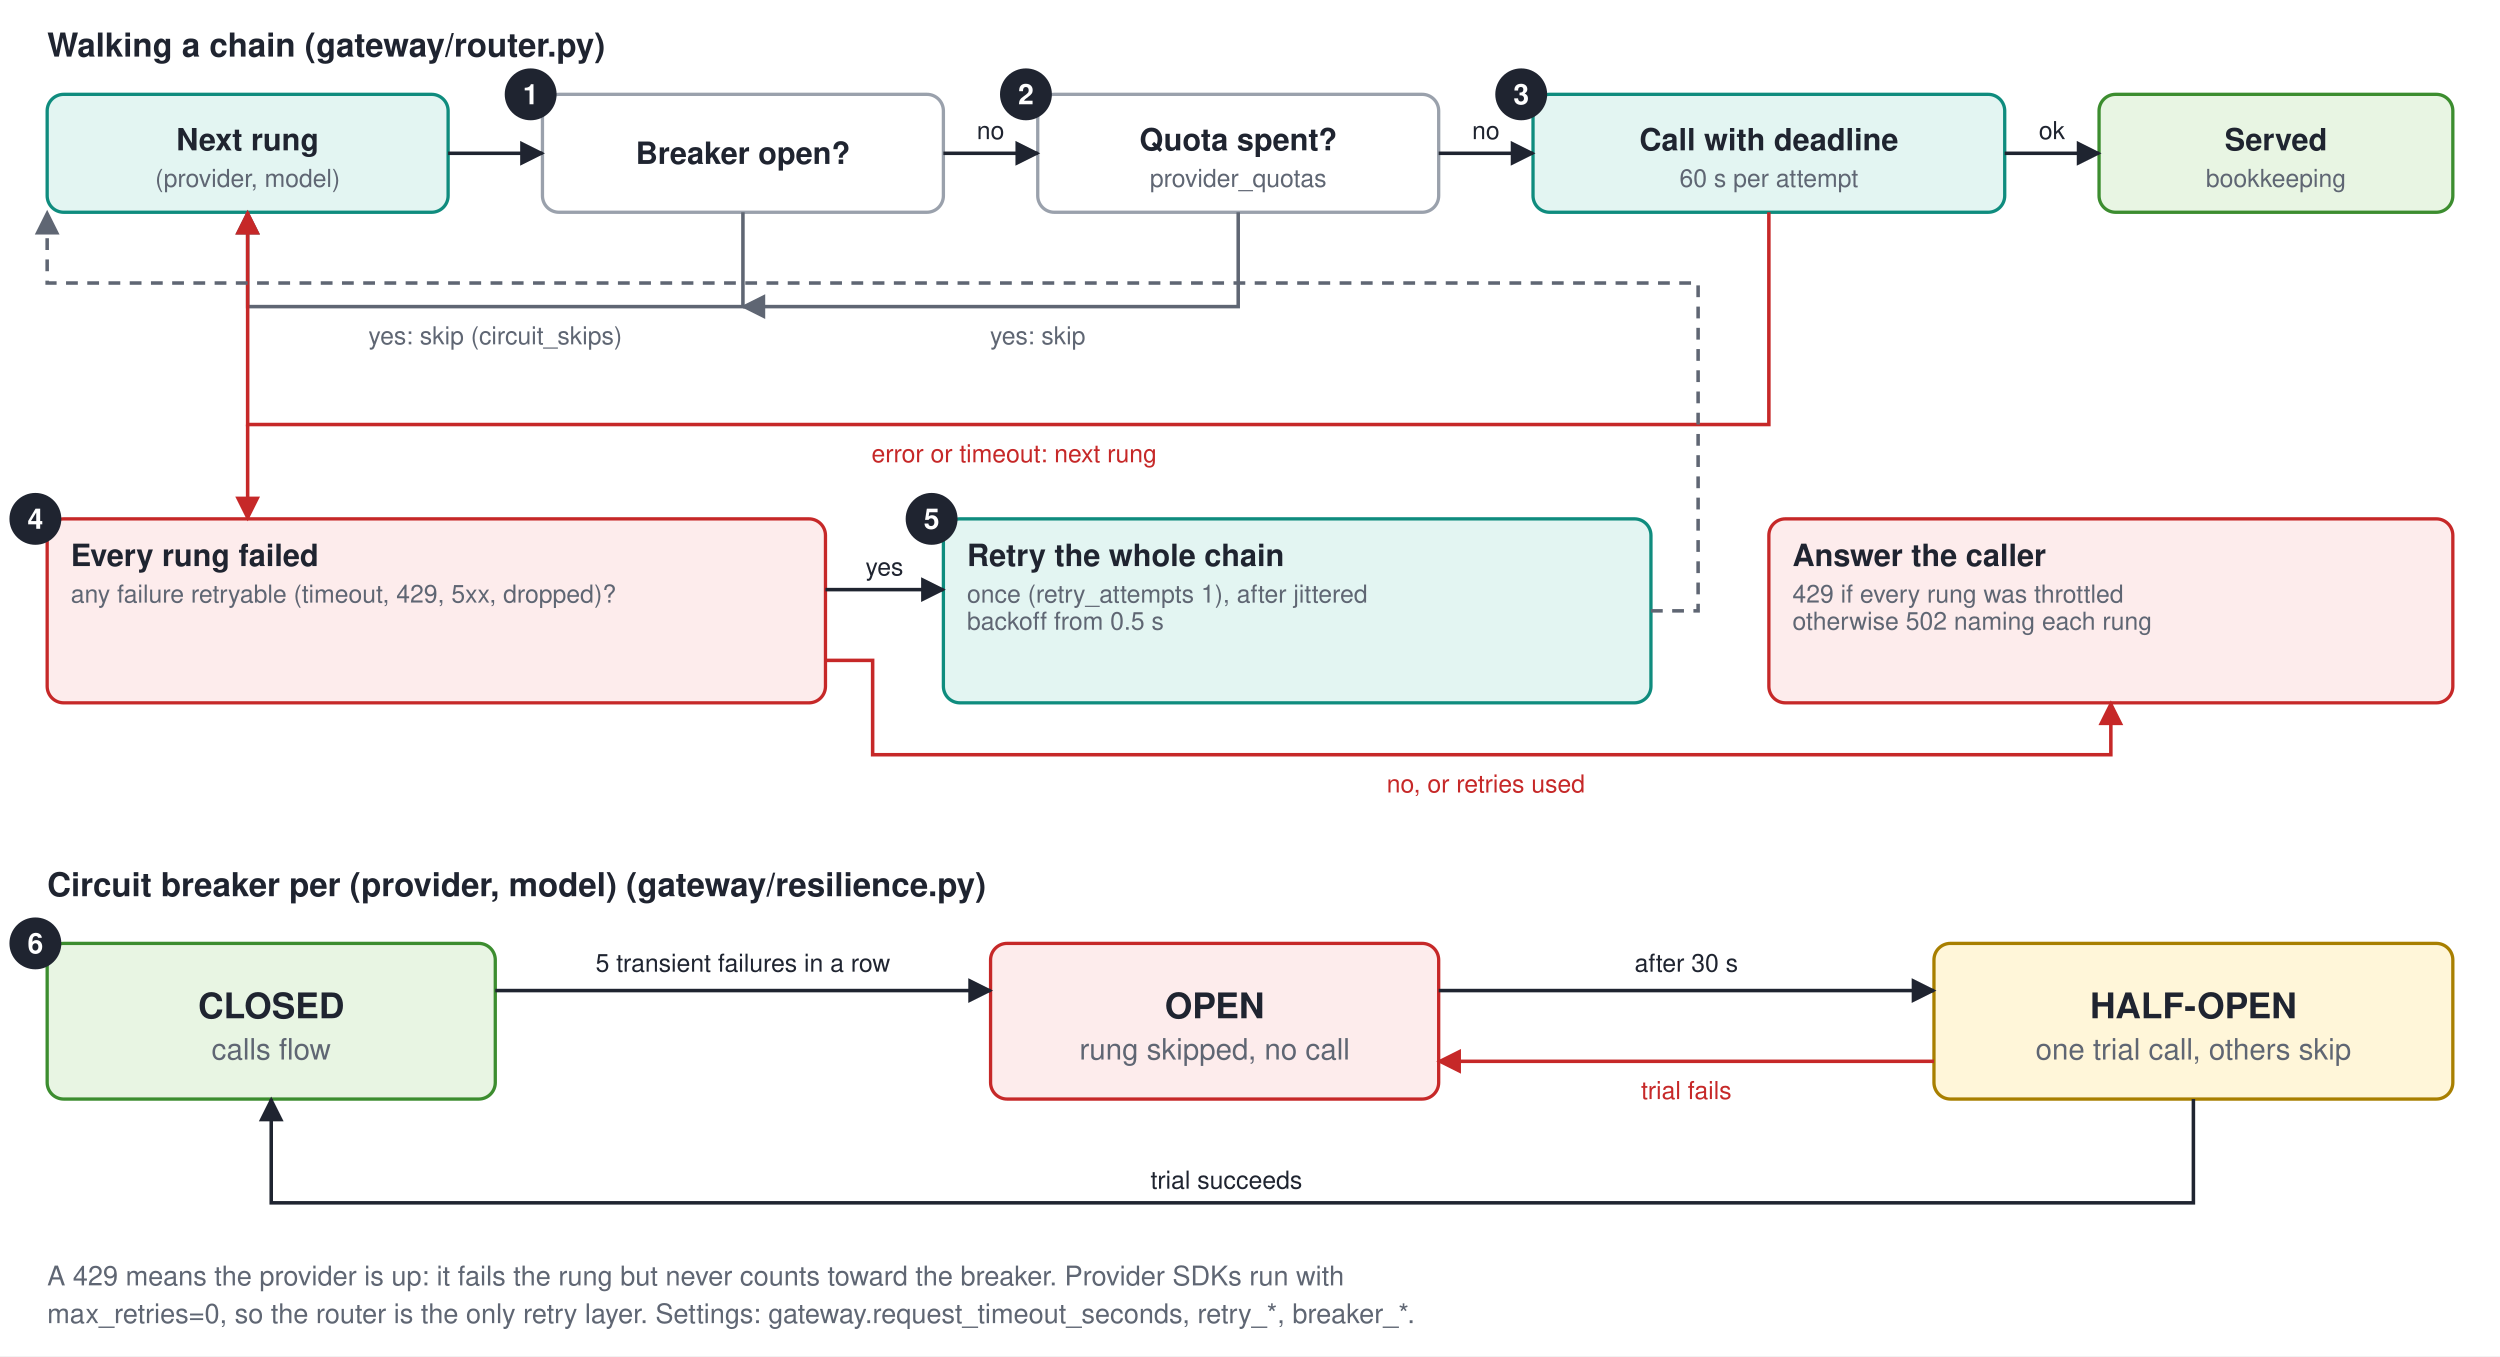
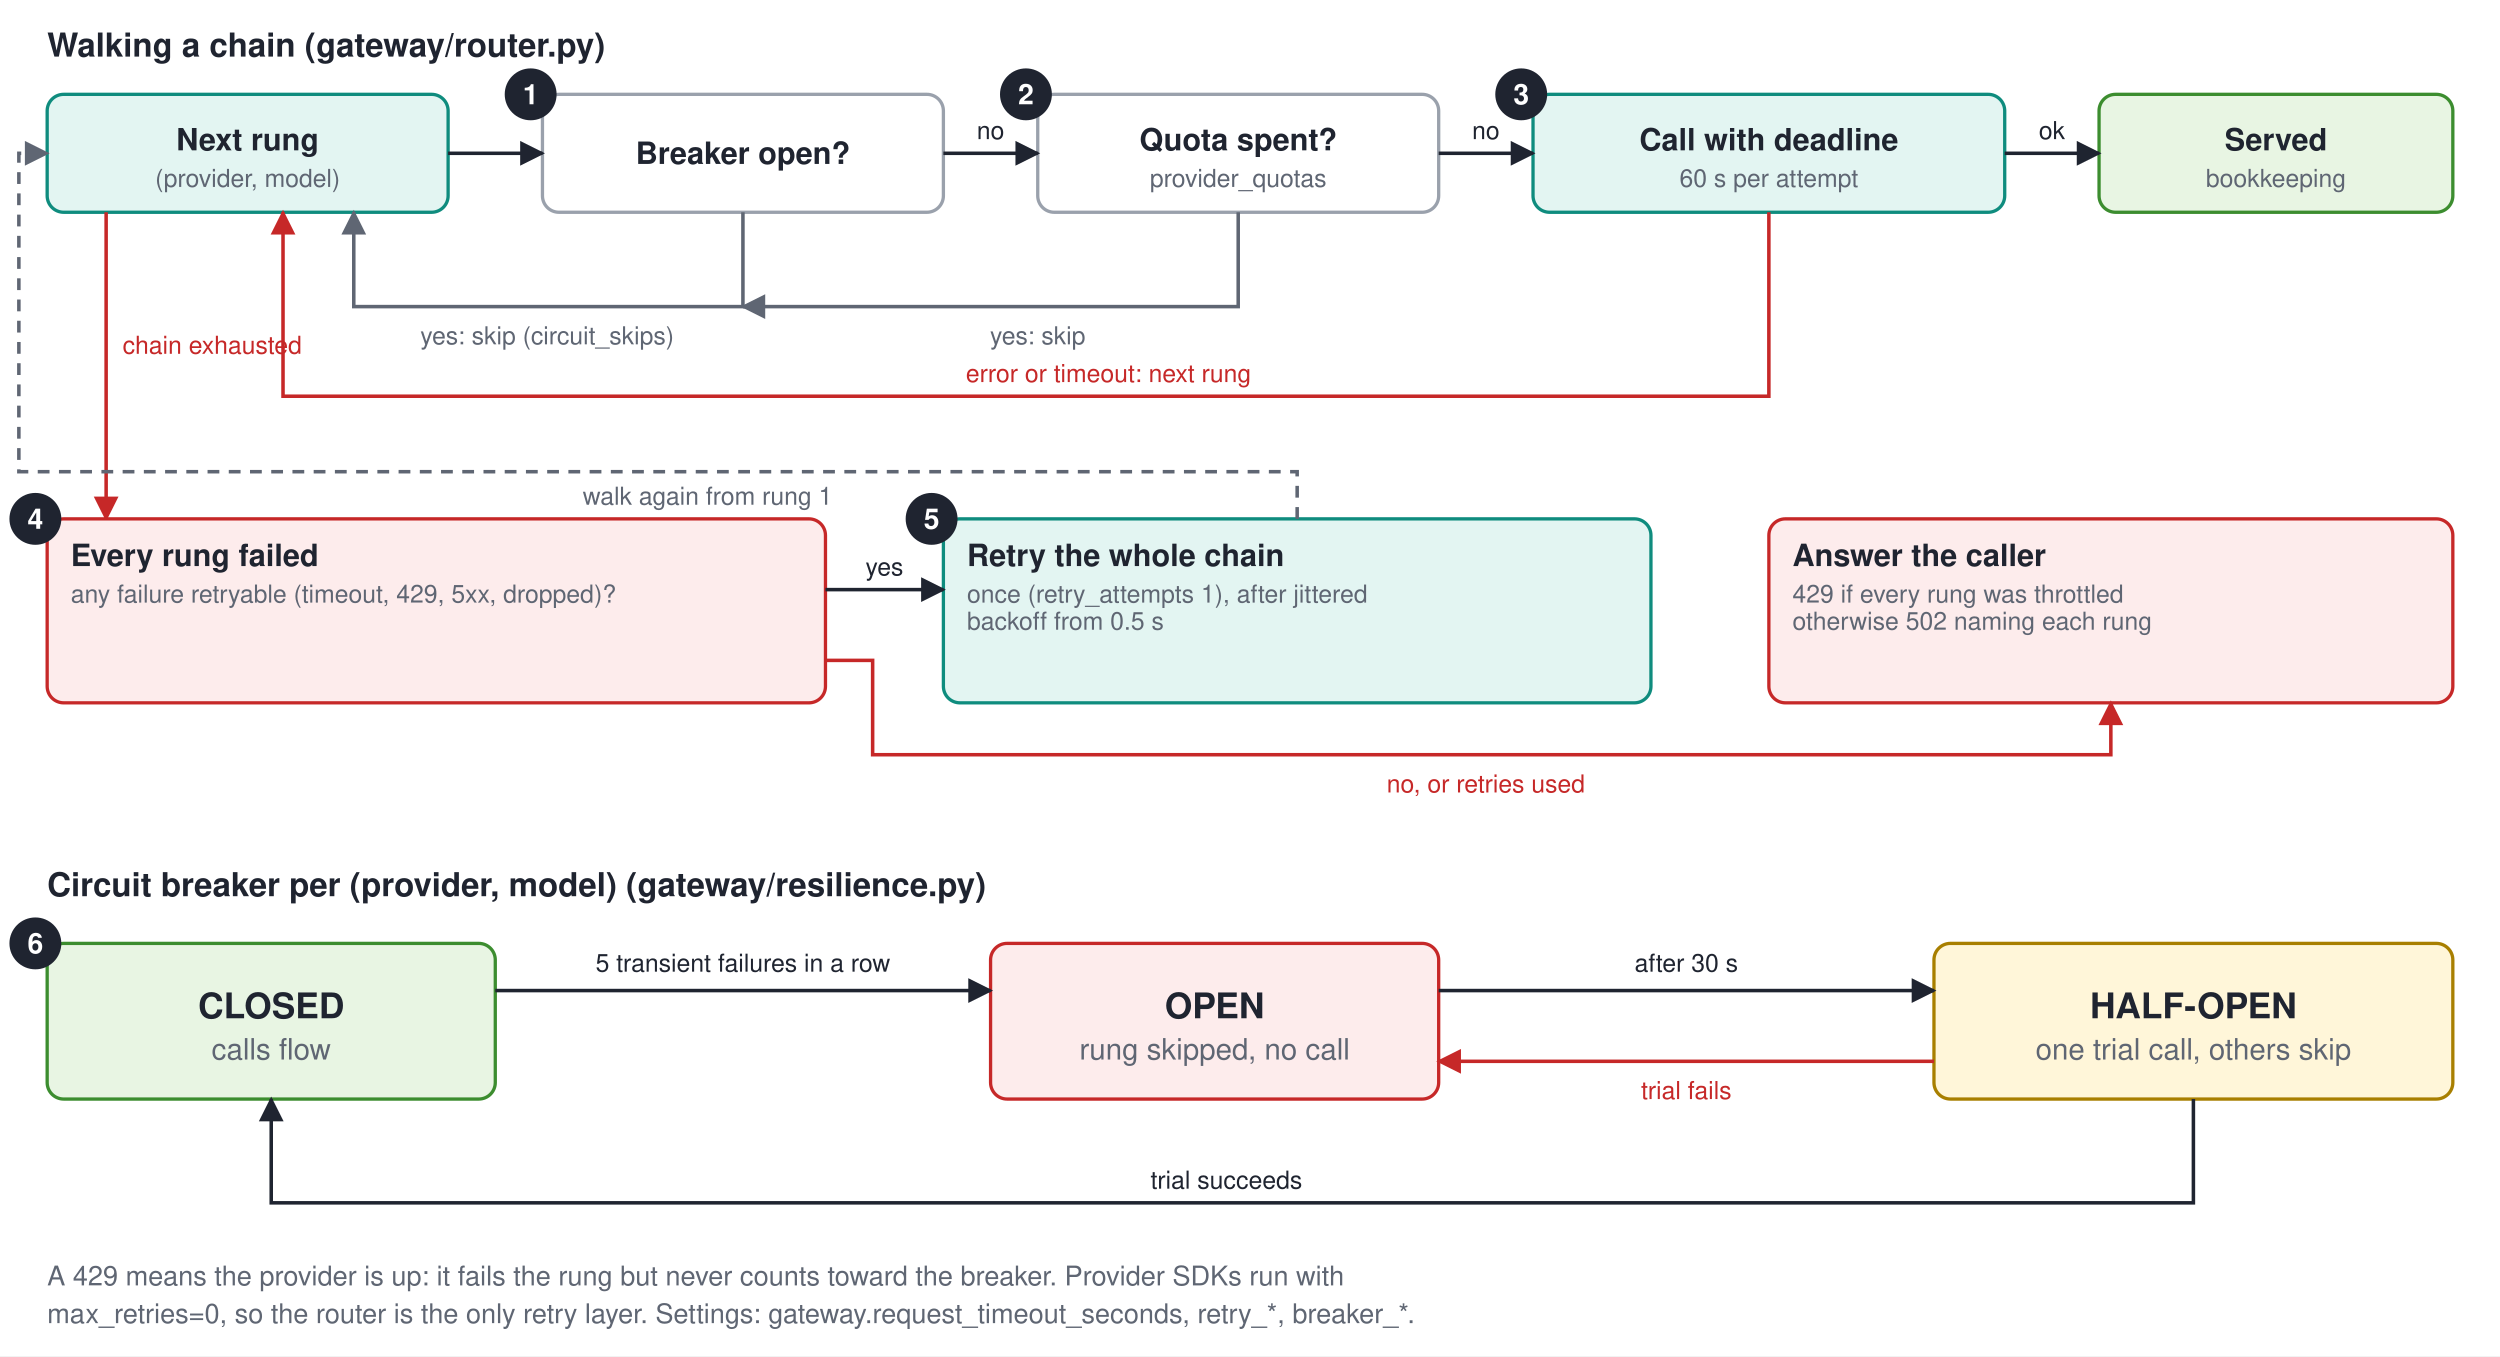
<svg xmlns="http://www.w3.org/2000/svg" viewBox="0 0 1060 575" width="1060" height="575" font-family="'Helvetica Neue', Helvetica, Arial, sans-serif" role="img">
  <defs>
    <marker id="arrow-ink" viewBox="0 0 10 10" refX="9" refY="5" markerWidth="7" markerHeight="7" orient="auto-start-reverse">
      <path d="M0,0 L10,5 L0,10 z" fill="#1F2430" />
    </marker>
    <marker id="arrow-muted" viewBox="0 0 10 10" refX="9" refY="5" markerWidth="7" markerHeight="7" orient="auto-start-reverse">
      <path d="M0,0 L10,5 L0,10 z" fill="#5F6673" />
    </marker>
    <marker id="arrow-error" viewBox="0 0 10 10" refX="9" refY="5" markerWidth="7" markerHeight="7" orient="auto-start-reverse">
      <path d="M0,0 L10,5 L0,10 z" fill="#C62828" />
    </marker>
  </defs>
  <rect width="1060" height="575" fill="#FFFFFF" />
  <text x="20" y="24" font-size="14" font-weight="bold" fill="#1F2430" text-anchor="start">Walking a chain (gateway/router.py)</text>
  <rect x="20" y="40" width="170" height="50" rx="7" fill="#E3F5F2" stroke="#0F8C7E" stroke-width="1.4" />
  <text x="105.0" y="63.75" font-size="13" font-weight="bold" fill="#1F2430" text-anchor="middle">Next rung</text>
  <text x="105.0" y="79.25" font-size="10.5" font-weight="normal" fill="#5F6673" text-anchor="middle">(provider, model)</text>
  <rect x="230" y="40" width="170" height="50" rx="7" fill="#FFFFFF" stroke="#9AA1AC" stroke-width="1.4" />
  <text x="315.0" y="69.5" font-size="13" font-weight="bold" fill="#1F2430" text-anchor="middle">Breaker open?</text>
  <rect x="440" y="40" width="170" height="50" rx="7" fill="#FFFFFF" stroke="#9AA1AC" stroke-width="1.4" />
  <text x="525.0" y="63.75" font-size="13" font-weight="bold" fill="#1F2430" text-anchor="middle">Quota spent?</text>
  <text x="525.0" y="79.25" font-size="10.5" font-weight="normal" fill="#5F6673" text-anchor="middle">provider_quotas</text>
  <rect x="650" y="40" width="200" height="50" rx="7" fill="#E3F5F2" stroke="#0F8C7E" stroke-width="1.4" />
  <text x="750.0" y="63.75" font-size="13" font-weight="bold" fill="#1F2430" text-anchor="middle">Call with deadline</text>
  <text x="750.0" y="79.25" font-size="10.5" font-weight="normal" fill="#5F6673" text-anchor="middle">60 s per attempt</text>
  <rect x="890" y="40" width="150" height="50" rx="7" fill="#E8F5E3" stroke="#3C8D2F" stroke-width="1.4" />
  <text x="965.0" y="63.75" font-size="13" font-weight="bold" fill="#1F2430" text-anchor="middle">Served</text>
  <text x="965.0" y="79.25" font-size="10.5" font-weight="normal" fill="#5F6673" text-anchor="middle">bookkeeping</text>
  <polyline points="190,65 230,65" fill="none" stroke="#1F2430" stroke-width="1.5" marker-end="url(#arrow-ink)" />
  <polyline points="400,65 440,65" fill="none" stroke="#1F2430" stroke-width="1.5" marker-end="url(#arrow-ink)" />
  <text x="420" y="59" font-size="10.5" font-weight="normal" fill="#1F2430" text-anchor="middle">no</text>
  <polyline points="610,65 650,65" fill="none" stroke="#1F2430" stroke-width="1.5" marker-end="url(#arrow-ink)" />
  <text x="630" y="59" font-size="10.5" font-weight="normal" fill="#1F2430" text-anchor="middle">no</text>
  <polyline points="850,65 890,65" fill="none" stroke="#1F2430" stroke-width="1.5" marker-end="url(#arrow-ink)" />
  <text x="870" y="59" font-size="10.5" font-weight="normal" fill="#1F2430" text-anchor="middle">ok</text>
-   <polyline points="315,90 315,130 105,130 105,90" fill="none" stroke="#5F6673" stroke-width="1.5" marker-end="url(#arrow-muted)" />
-   <text x="210" y="146" font-size="10.5" font-weight="normal" fill="#5F6673" text-anchor="middle">yes: skip (circuit_skips)</text>
+   <polyline points="315,90 315,130 150,130 150,90" fill="none" stroke="#5F6673" stroke-width="1.5" marker-end="url(#arrow-muted)" />
+   <text x="232" y="146" font-size="10.5" font-weight="normal" fill="#5F6673" text-anchor="middle">yes: skip (circuit_skips)</text>
  <polyline points="525,90 525,130 315,130" fill="none" stroke="#5F6673" stroke-width="1.5" marker-end="url(#arrow-muted)" />
  <text x="440" y="146" font-size="10.5" font-weight="normal" fill="#5F6673" text-anchor="middle">yes: skip</text>
-   <polyline points="750,90 750,180 105,180 105,90" fill="none" stroke="#C62828" stroke-width="1.5" marker-end="url(#arrow-error)" />
-   <text x="430" y="196" font-size="10.5" font-weight="normal" fill="#C62828" text-anchor="middle">error or timeout: next rung</text>
+   <polyline points="750,90 750,168 120,168 120,90" fill="none" stroke="#C62828" stroke-width="1.5" marker-end="url(#arrow-error)" />
+   <text x="470" y="162" font-size="10.5" font-weight="normal" fill="#C62828" text-anchor="middle">error or timeout: next rung</text>
+   <polyline points="45,90 45,220" fill="none" stroke="#C62828" stroke-width="1.5" marker-end="url(#arrow-error)" />
+   <text x="52" y="150" font-size="10.5" font-weight="normal" fill="#C62828" text-anchor="start">chain exhausted</text>
  <rect x="20" y="220" width="330" height="78" rx="7" fill="#FDECEC" stroke="#C62828" stroke-width="1.4" />
  <text x="30" y="240" font-size="13" font-weight="bold" fill="#1F2430" text-anchor="start">Every rung failed</text>
  <text x="30" y="255.5" font-size="10.5" font-weight="normal" fill="#5F6673" text-anchor="start">any failure retryable (timeout, 429, 5xx, dropped)?</text>
-   <polyline points="105,180 105,220" fill="none" stroke="#C62828" stroke-width="1.5" marker-end="url(#arrow-error)" />
  <rect x="400" y="220" width="300" height="78" rx="7" fill="#E3F5F2" stroke="#0F8C7E" stroke-width="1.4" />
  <text x="410" y="240" font-size="13" font-weight="bold" fill="#1F2430" text-anchor="start">Retry the whole chain</text>
  <text x="410" y="255.5" font-size="10.5" font-weight="normal" fill="#5F6673" text-anchor="start">once (retry_attempts 1), after jittered</text>
  <text x="410" y="267.0" font-size="10.5" font-weight="normal" fill="#5F6673" text-anchor="start">backoff from 0.5 s</text>
  <rect x="750" y="220" width="290" height="78" rx="7" fill="#FDECEC" stroke="#C62828" stroke-width="1.4" />
  <text x="760" y="240" font-size="13" font-weight="bold" fill="#1F2430" text-anchor="start">Answer the caller</text>
  <text x="760" y="255.5" font-size="10.5" font-weight="normal" fill="#5F6673" text-anchor="start">429 if every rung was throttled</text>
  <text x="760" y="267.0" font-size="10.5" font-weight="normal" fill="#5F6673" text-anchor="start">otherwise 502 naming each rung</text>
  <polyline points="350,250 400,250" fill="none" stroke="#1F2430" stroke-width="1.5" marker-end="url(#arrow-ink)" />
  <text x="375" y="244" font-size="10.5" font-weight="normal" fill="#1F2430" text-anchor="middle">yes</text>
  <polyline points="350,280 370,280 370,320 895,320 895,298" fill="none" stroke="#C62828" stroke-width="1.5" marker-end="url(#arrow-error)" />
  <text x="630" y="336" font-size="10.5" font-weight="normal" fill="#C62828" text-anchor="middle">no, or retries used</text>
-   <polyline points="700,259 720,259 720,120 20,120 20,90" fill="none" stroke="#5F6673" stroke-width="1.5" stroke-dasharray="5 4" marker-end="url(#arrow-muted)" />
+   <polyline points="550,220 550,200 8,200 8,65 20,65" fill="none" stroke="#5F6673" stroke-width="1.5" stroke-dasharray="5 4" marker-end="url(#arrow-muted)" />
+   <text x="300" y="214" font-size="10.5" font-weight="normal" fill="#5F6673" text-anchor="middle">walk again from rung 1</text>
  <text x="20" y="380" font-size="14" font-weight="bold" fill="#1F2430" text-anchor="start">Circuit breaker per (provider, model)  (gateway/resilience.py)</text>
  <rect x="20" y="400" width="190" height="66" rx="7" fill="#E8F5E3" stroke="#3C8D2F" stroke-width="1.4" />
  <text x="115.0" y="431.75" font-size="15" font-weight="bold" fill="#1F2430" text-anchor="middle">CLOSED</text>
  <text x="115.0" y="449.25" font-size="12.5" font-weight="normal" fill="#5F6673" text-anchor="middle">calls flow</text>
  <rect x="420" y="400" width="190" height="66" rx="7" fill="#FDECEC" stroke="#C62828" stroke-width="1.4" />
  <text x="515.0" y="431.75" font-size="15" font-weight="bold" fill="#1F2430" text-anchor="middle">OPEN</text>
  <text x="515.0" y="449.25" font-size="12.5" font-weight="normal" fill="#5F6673" text-anchor="middle">rung skipped, no call</text>
  <rect x="820" y="400" width="220" height="66" rx="7" fill="#FFF6D9" stroke="#A87F00" stroke-width="1.4" />
  <text x="930.0" y="431.75" font-size="15" font-weight="bold" fill="#1F2430" text-anchor="middle">HALF-OPEN</text>
  <text x="930.0" y="449.25" font-size="12.5" font-weight="normal" fill="#5F6673" text-anchor="middle">one trial call, others skip</text>
  <polyline points="210,420 420,420" fill="none" stroke="#1F2430" stroke-width="1.5" marker-end="url(#arrow-ink)" />
  <text x="315" y="412" font-size="10.5" font-weight="normal" fill="#1F2430" text-anchor="middle">5 transient failures in a row</text>
  <polyline points="610,420 820,420" fill="none" stroke="#1F2430" stroke-width="1.5" marker-end="url(#arrow-ink)" />
  <text x="715" y="412" font-size="10.5" font-weight="normal" fill="#1F2430" text-anchor="middle">after 30 s</text>
  <polyline points="820,450 610,450" fill="none" stroke="#C62828" stroke-width="1.5" marker-end="url(#arrow-error)" />
  <text x="715" y="466" font-size="10.5" font-weight="normal" fill="#C62828" text-anchor="middle">trial fails</text>
  <polyline points="930,466 930,510 115,510 115,466" fill="none" stroke="#1F2430" stroke-width="1.5" marker-end="url(#arrow-ink)" />
  <text x="520" y="504" font-size="10.5" font-weight="normal" fill="#1F2430" text-anchor="middle">trial succeeds</text>
  <text x="20" y="545" font-size="11.5" font-weight="normal" fill="#5F6673" text-anchor="start">A 429 means the provider is up: it fails the rung but never counts toward the breaker. Provider SDKs run with</text>
  <text x="20" y="561" font-size="11.5" font-weight="normal" fill="#5F6673" text-anchor="start">max_retries=0, so the router is the only retry layer. Settings: gateway.request_timeout_seconds, retry_*, breaker_*.</text>
  <circle cx="225" cy="40" r="11" fill="#1F2430" />
  <text x="225" y="44.2" font-size="12" font-weight="bold" fill="#FFFFFF" text-anchor="middle">1</text>
  <circle cx="435" cy="40" r="11" fill="#1F2430" />
  <text x="435" y="44.2" font-size="12" font-weight="bold" fill="#FFFFFF" text-anchor="middle">2</text>
  <circle cx="645" cy="40" r="11" fill="#1F2430" />
  <text x="645" y="44.2" font-size="12" font-weight="bold" fill="#FFFFFF" text-anchor="middle">3</text>
  <circle cx="15" cy="220" r="11" fill="#1F2430" />
  <text x="15" y="224.2" font-size="12" font-weight="bold" fill="#FFFFFF" text-anchor="middle">4</text>
  <circle cx="395" cy="220" r="11" fill="#1F2430" />
  <text x="395" y="224.2" font-size="12" font-weight="bold" fill="#FFFFFF" text-anchor="middle">5</text>
  <circle cx="15" cy="400" r="11" fill="#1F2430" />
  <text x="15" y="404.2" font-size="12" font-weight="bold" fill="#FFFFFF" text-anchor="middle">6</text>
</svg>
